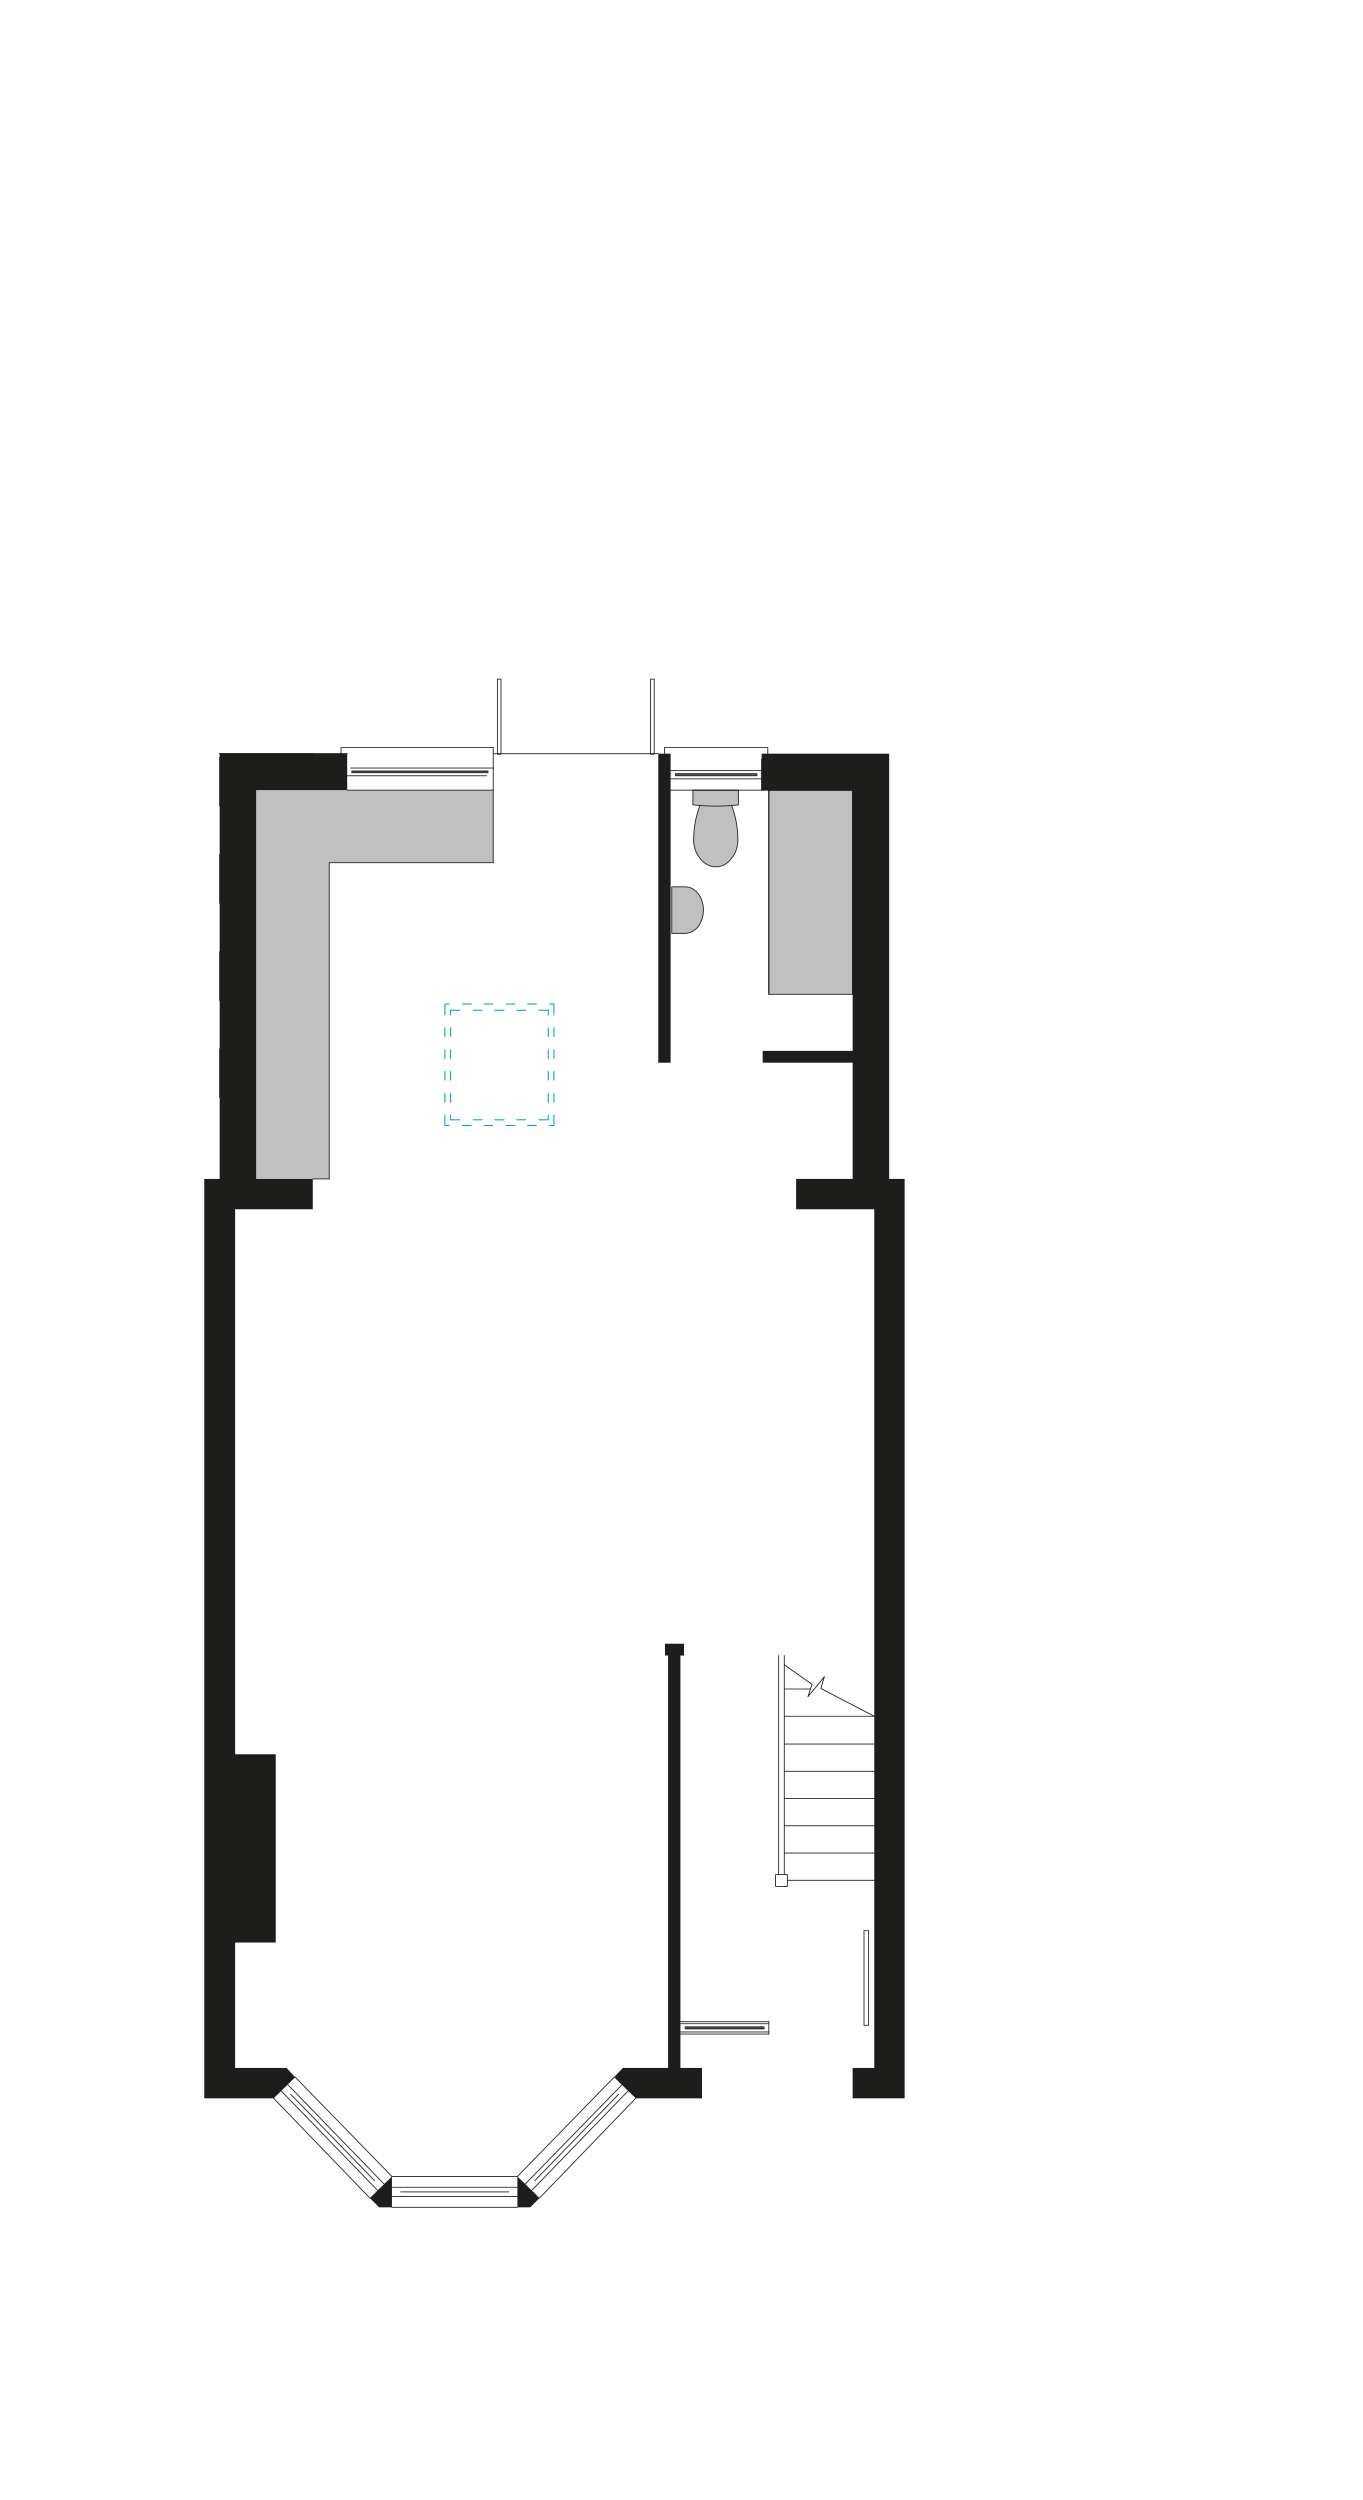
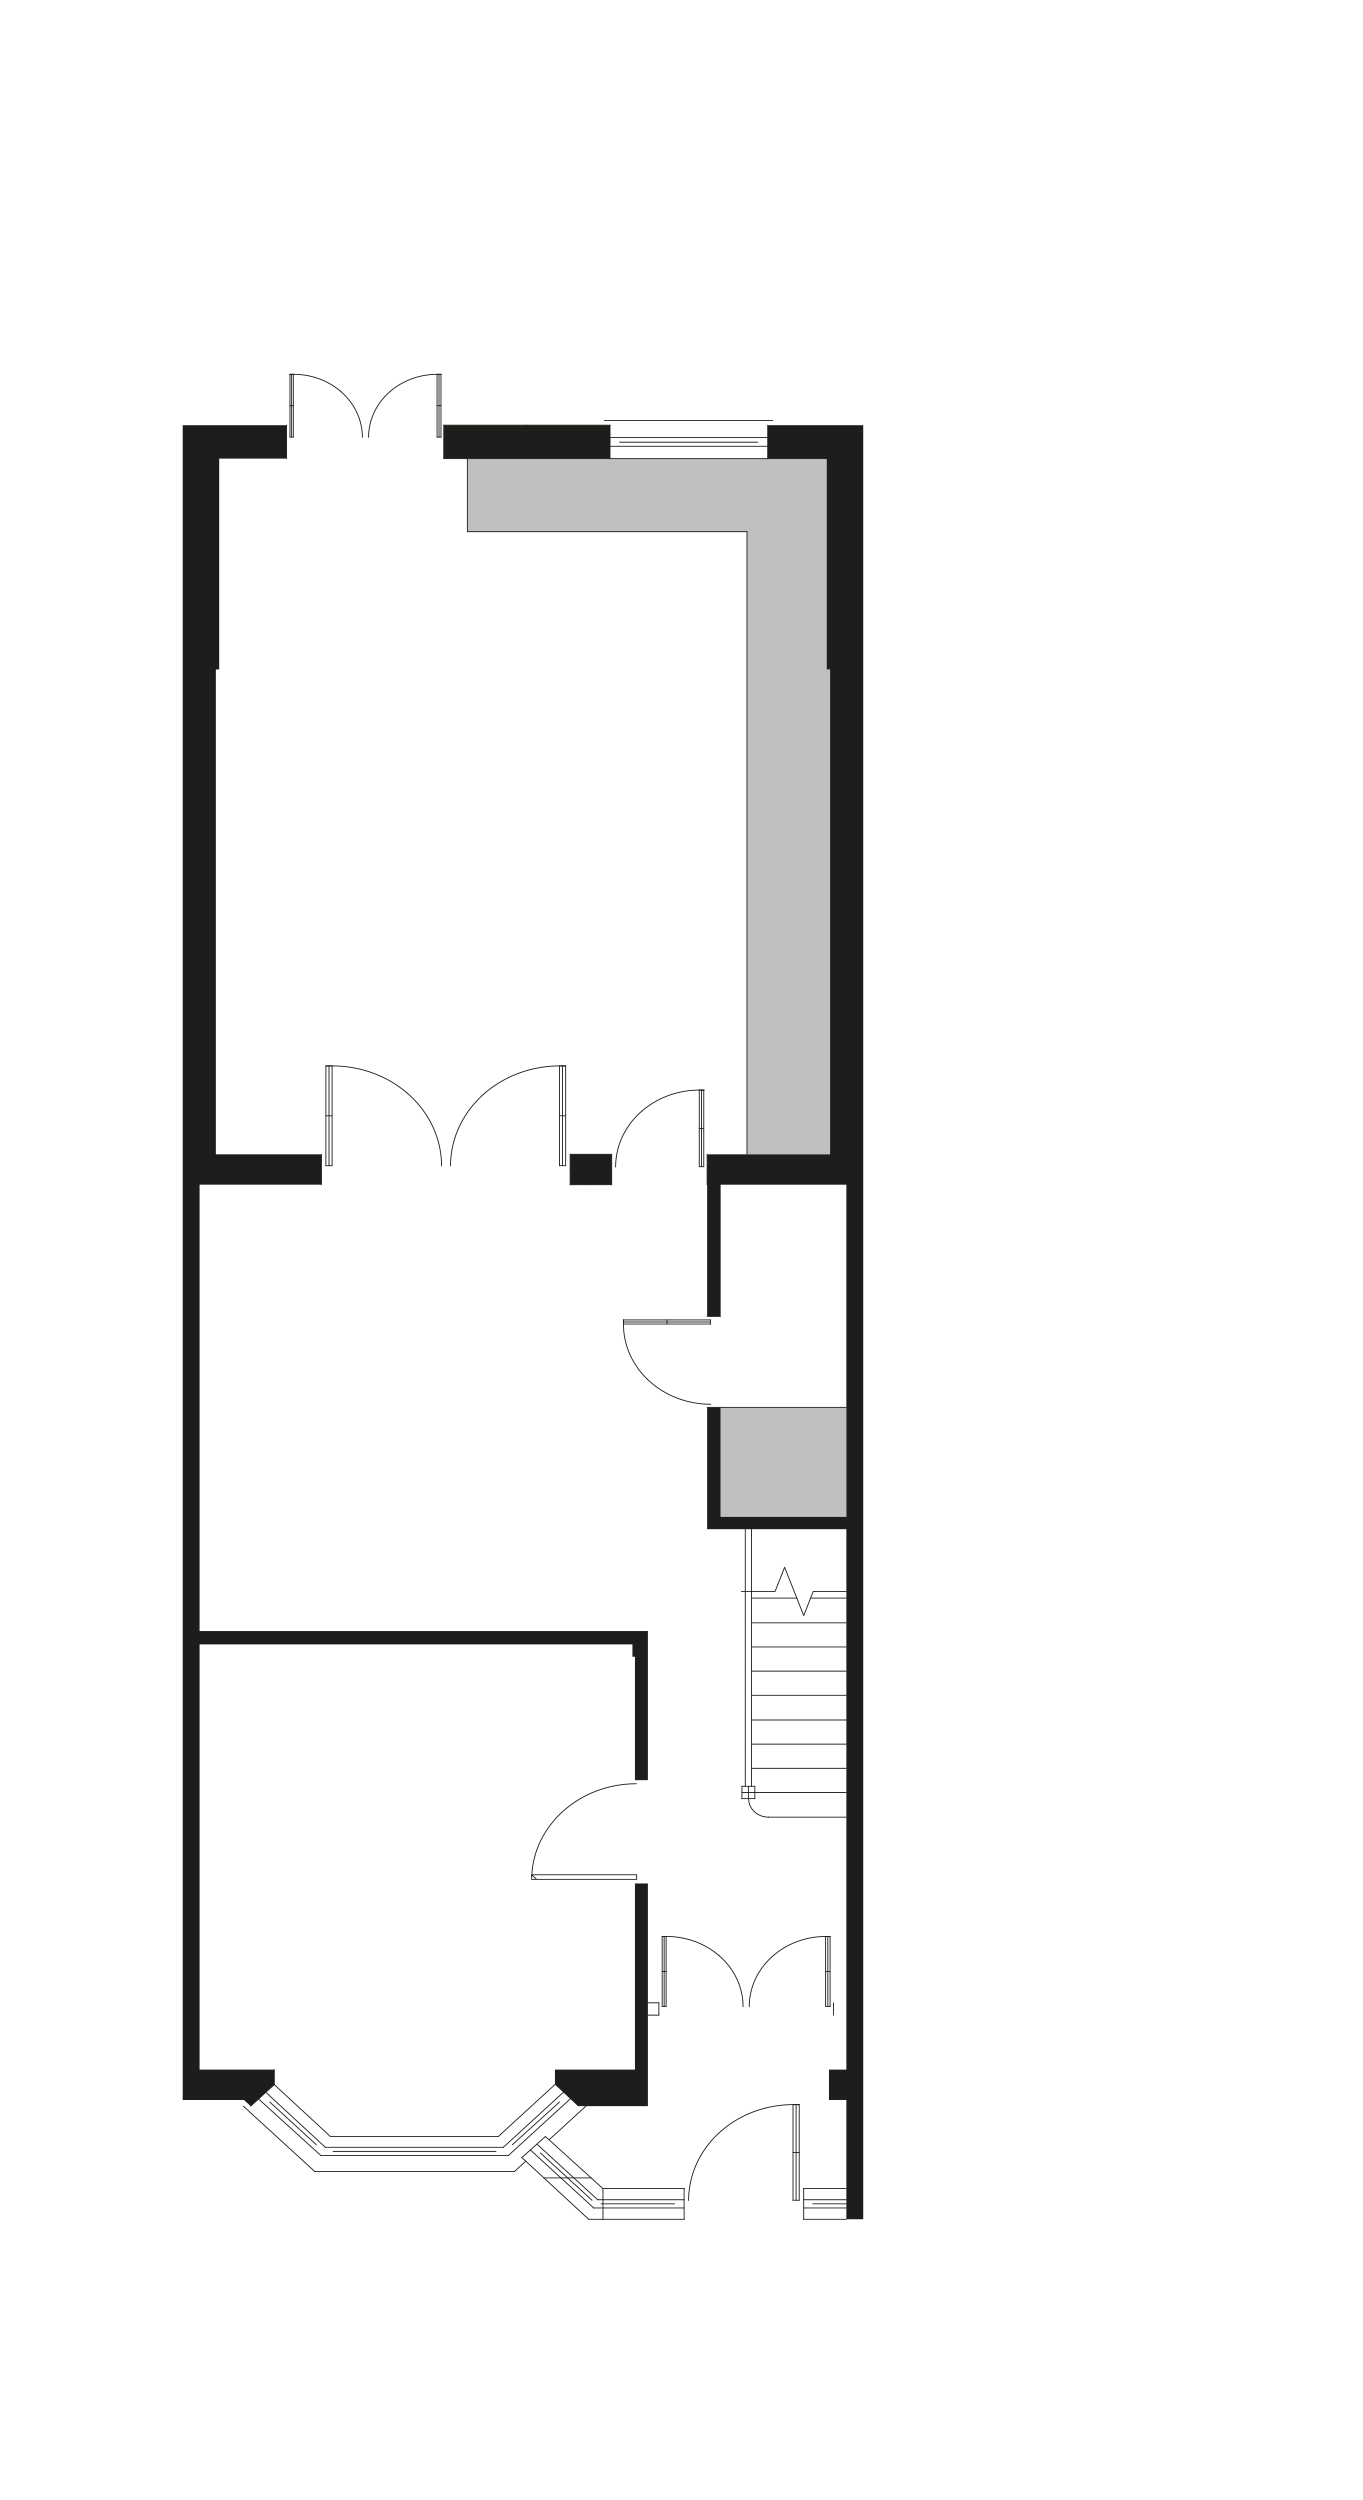
<svg xmlns="http://www.w3.org/2000/svg" viewBox="0 0 318.24 583.97">
  <defs>
-     <style>.a{fill:silver;}.b,.c{fill:none;stroke-linecap:round;stroke-linejoin:round;}.b{stroke:#1d1d1b;stroke-width:0.2px;}.c{stroke:#009fe3;stroke-width:0.25px;}.d{font-size:22.2px;fill:#3a7979;font-family:ArialMT, Arial;}.e{fill:#1d1d1b;}</style>
+     <style>.a{fill:silver;}.b{fill:none;stroke:#1d1d1b;stroke-linecap:round;stroke-linejoin:round;stroke-width:0.21px;}.c{font-size:22.2px;fill:#3a7979;font-family:ArialMT, Arial;}.d{fill:#1d1d1b;}</style>
  </defs>
-   <polygon class="a" points="179.59 184.57 199.17 184.57 199.17 232.14 199.17 232.26 179.59 232.26 179.59 184.57" />
-   <polygon class="a" points="76.9 275.38 73.06 275.38 59.84 275.38 59.84 184.57 81.1 184.57 115.22 184.57 115.22 201.51 76.9 201.51 76.9 275.38" />
-   <polygon class="a" points="160.29 218.03 156.92 218.03 156.92 207.16 160.29 207.16 161.07 207.28 161.85 207.64 162.57 208.18 163.17 208.84 163.65 209.62 164.01 210.58 164.25 211.54 164.31 212.56 164.25 213.58 164.01 214.6 163.65 215.5 163.17 216.34 162.57 217 161.85 217.49 161.07 217.84 160.29 218.03" />
-   <polygon class="a" points="170.92 188.16 171.36 189.55 171.49 189.96 171.6 190.38 171.71 190.8 171.81 191.22 171.9 191.65 171.98 192.07 172.06 192.5 172.12 192.93 172.18 193.36 172.23 193.79 172.27 194.22 172.31 194.65 172.33 195.09 172.35 195.52 172.36 196.11 172.36 196.44 172.35 196.63 172.34 196.82 172.32 197.01 172.29 197.19 172.26 197.38 172.23 197.56 172.19 197.75 172.15 197.93 172.1 198.11 172.05 198.29 171.99 198.46 171.93 198.64 171.86 198.81 171.79 198.98 171.71 199.15 171.63 199.32 171.54 199.48 171.46 199.65 171.36 199.81 171.26 199.96 171.16 200.12 171.05 200.27 170.94 200.42 170.82 200.56 170.7 200.71 170.58 200.85 170.45 200.99 170.32 201.12 170.18 201.25 170.04 201.38 169.91 201.5 169.86 201.55 169.78 201.61 169.71 201.66 169.63 201.72 169.56 201.77 169.48 201.82 169.4 201.87 169.32 201.91 169.24 201.96 169.16 202 169.08 202.04 169 202.08 168.92 202.12 168.83 202.15 168.75 202.19 168.66 202.22 168.57 202.25 168.49 202.28 168.4 202.3 168.31 202.33 168.22 202.35 168.14 202.37 168.05 202.39 167.96 202.41 167.87 202.42 167.78 202.44 167.68 202.45 167.59 202.46 167.5 202.46 167.41 202.47 167.32 202.47 167.22 202.47 167.13 202.47 167.04 202.47 166.95 202.46 166.85 202.46 166.76 202.45 166.67 202.44 166.58 202.42 166.49 202.41 166.4 202.39 166.31 202.37 166.22 202.35 166.13 202.33 166.05 202.3 165.96 202.28 165.87 202.25 165.78 202.22 165.7 202.19 165.62 202.15 165.53 202.12 165.45 202.08 165.37 202.04 165.28 202 165.2 201.96 165.12 201.91 165.04 201.87 164.97 201.82 164.89 201.77 164.81 201.72 164.74 201.66 164.66 201.61 164.59 201.55 164.5 201.5 164.35 201.38 164.21 201.25 164.07 201.12 163.94 200.99 163.81 200.85 163.68 200.71 163.56 200.56 163.45 200.42 163.34 200.27 163.23 200.12 163.13 199.96 163.03 199.81 162.93 199.65 162.84 199.48 162.76 199.32 162.67 199.15 162.6 198.98 162.53 198.81 162.46 198.64 162.4 198.46 162.34 198.29 162.28 198.11 162.24 197.93 162.19 197.75 162.16 197.56 162.12 197.38 162.09 197.19 162.07 197.01 162.05 196.82 162.04 196.63 162.03 196.44 162.03 196.11 162.04 195.52 162.06 195.09 162.08 194.65 162.12 194.22 162.16 193.79 162.21 193.36 162.26 192.93 162.33 192.5 162.41 192.07 162.49 191.65 162.58 191.22 162.68 190.8 162.79 190.38 162.9 189.96 163.03 189.55 163.47 188.15 163.23 188.14 161.85 188 161.85 184.57 172.48 184.57 172.48 188 172.48 188.02 171.22 188.14 170.92 188.16" />
-   <line class="b" x1="183.2" y1="386.72" x2="183.2" y2="437.89" />
-   <line class="b" x1="181.88" y1="386.72" x2="181.88" y2="437.89" />
-   <line class="b" x1="204.22" y1="432.85" x2="183.2" y2="432.85" />
-   <line class="b" x1="204.22" y1="439.21" x2="183.92" y2="439.21" />
-   <line class="b" x1="204.22" y1="426.48" x2="183.2" y2="426.48" />
-   <line class="b" x1="204.22" y1="420.11" x2="183.2" y2="420.11" />
-   <line class="b" x1="204.22" y1="413.75" x2="183.2" y2="413.75" />
-   <line class="b" x1="204.22" y1="407.38" x2="183.2" y2="407.38" />
-   <line class="b" x1="204.22" y1="400.9" x2="183.2" y2="400.9" />
-   <line class="b" x1="189.32" y1="394.53" x2="183.2" y2="394.53" />
-   <polyline class="b" points="183.2 388.88 189.68 393.45 188.72 396.33 192.57 391.65 191.73 394.41 204.22 400.9" />
-   <rect class="b" x="181.16" y="437.89" width="2.76" height="2.76" />
-   <rect class="b" x="201.82" y="450.98" width="1.08" height="22.1" />
-   <polyline class="b" points="76.9 275.38 76.9 201.51 115.22 201.51" />
-   <polyline class="b" points="115.22 174.6 79.66 174.6 79.66 176.05" />
-   <line class="b" x1="115.21" y1="201.51" x2="115.21" y2="184.57" />
-   <line class="b" x1="179.59" y1="475.13" x2="179.59" y2="472.24" />
-   <polygon class="b" points="160.29 218.03 161.07 217.84 161.85 217.49 162.57 217 163.17 216.34 163.65 215.5 164.01 214.6 164.25 213.58 164.31 212.56 164.25 211.54 164.01 210.58 163.65 209.62 163.17 208.84 162.57 208.18 161.85 207.64 161.07 207.28 160.29 207.16 156.92 207.16 156.92 218.03 160.29 218.03" />
-   <line class="b" x1="91.55" y1="508.4" x2="120.86" y2="508.4" />
-   <polygon class="b" points="172.48 188.02 172.48 188 172.48 184.57 161.85 184.57 161.85 188 163.23 188.14 164.56 188.23 165.89 188.28 167.22 188.3 168.56 188.28 169.89 188.23 171.22 188.14 172.48 188.02" />
-   <polyline class="b" points="163.47 188.15 163.03 189.55 162.9 189.96 162.79 190.38 162.68 190.8 162.58 191.22 162.49 191.65 162.41 192.07 162.33 192.5 162.26 192.93 162.21 193.36 162.16 193.79 162.12 194.22 162.08 194.65 162.06 195.09 162.04 195.52 162.03 196.11 162.03 196.44 162.04 196.63 162.05 196.82 162.07 197.01 162.09 197.19 162.12 197.38 162.16 197.56 162.19 197.75 162.24 197.93 162.28 198.11 162.34 198.29 162.4 198.46 162.46 198.64 162.53 198.81 162.6 198.98 162.67 199.15 162.76 199.32 162.84 199.48 162.93 199.65 163.03 199.81 163.13 199.96 163.23 200.12 163.34 200.27 163.45 200.42 163.56 200.56 163.68 200.71 163.81 200.85 163.94 200.99 164.07 201.12 164.21 201.25 164.35 201.38 164.5 201.5 164.59 201.55 164.66 201.61 164.74 201.66 164.81 201.72 164.89 201.77 164.97 201.82 165.04 201.87 165.12 201.91 165.2 201.96 165.28 202 165.37 202.04 165.45 202.08 165.53 202.12 165.62 202.15 165.7 202.19 165.78 202.22 165.87 202.25 165.96 202.28 166.05 202.3 166.13 202.33 166.22 202.35 166.31 202.37 166.4 202.39 166.49 202.41 166.58 202.42 166.67 202.44 166.76 202.45 166.85 202.46 166.95 202.46 167.04 202.47 167.13 202.47 167.22 202.47 167.32 202.47 167.41 202.47 167.5 202.46 167.59 202.46 167.68 202.45 167.78 202.44 167.87 202.42 167.96 202.41 168.05 202.39 168.14 202.37 168.22 202.35 168.31 202.33 168.4 202.3 168.49 202.28 168.57 202.25 168.66 202.22 168.75 202.19 168.83 202.15 168.92 202.12 169 202.08 169.08 202.04 169.16 202 169.24 201.96 169.32 201.91 169.4 201.87 169.48 201.82 169.56 201.77 169.63 201.72 169.71 201.66 169.78 201.61 169.86 201.55 169.91 201.5 170.04 201.38 170.18 201.25 170.32 201.12 170.45 200.99 170.58 200.85 170.7 200.71 170.82 200.56 170.94 200.42 171.05 200.27 171.16 200.12 171.26 199.96 171.36 199.81 171.46 199.65 171.54 199.48 171.63 199.32 171.71 199.15 171.79 198.98 171.86 198.81 171.93 198.64 171.99 198.46 172.05 198.29 172.1 198.11 172.15 197.93 172.19 197.75 172.23 197.56 172.26 197.38 172.29 197.19 172.32 197.01 172.34 196.82 172.35 196.63 172.36 196.44 172.36 196.11 172.35 195.52 172.33 195.09 172.31 194.65 172.27 194.22 172.23 193.79 172.18 193.36 172.12 192.93 172.06 192.5 171.98 192.07 171.9 191.65 171.81 191.22 171.71 190.8 171.6 190.38 171.49 189.96 171.36 189.55 170.92 188.16" />
-   <line class="b" x1="91.55" y1="510.92" x2="120.86" y2="510.92" />
-   <line class="b" x1="93.59" y1="512" x2="118.82" y2="512" />
-   <line class="b" x1="91.55" y1="515.6" x2="120.86" y2="515.6" />
-   <line class="b" x1="91.55" y1="513.08" x2="120.86" y2="513.08" />
-   <line class="b" x1="68.97" y1="485.21" x2="91.55" y2="508.4" />
-   <line class="b" x1="67.29" y1="487.02" x2="89.75" y2="510.2" />
-   <line class="b" x1="67.89" y1="489.18" x2="87.47" y2="509.36" />
-   <line class="b" x1="63.93" y1="490.14" x2="86.39" y2="513.44" />
-   <line class="b" x1="65.73" y1="488.46" x2="88.19" y2="511.64" />
-   <line class="b" x1="143.44" y1="485.21" x2="120.86" y2="508.4" />
-   <line class="b" x1="145.24" y1="487.02" x2="122.66" y2="510.2" />
-   <line class="b" x1="144.52" y1="489.18" x2="124.94" y2="509.36" />
-   <line class="b" x1="148.49" y1="490.14" x2="126.02" y2="513.44" />
-   <line class="b" x1="146.68" y1="488.46" x2="124.22" y2="511.64" />
-   <line class="b" x1="160.02" y1="473.92" x2="178.51" y2="473.92" />
-   <polyline class="b" points="178.51 473.8 160.02 473.8 160.38 473.8" />
-   <line class="b" x1="160.02" y1="473.56" x2="178.51" y2="473.56" />
-   <line class="b" x1="160.02" y1="473.44" x2="178.51" y2="473.44" />
-   <polyline class="b" points="179.59 472.72 158.94 472.72 160.38 472.72" />
-   <line class="b" x1="158.94" y1="474.64" x2="179.59" y2="474.64" />
-   <line class="b" x1="179.59" y1="475.13" x2="158.94" y2="475.13" />
-   <line class="b" x1="179.59" y1="472.24" x2="158.94" y2="472.24" />
-   <line class="b" x1="51.32" y1="176.89" x2="51.32" y2="188.3" />
-   <line class="b" x1="51.32" y1="199.59" x2="51.32" y2="211" />
-   <line class="b" x1="51.32" y1="222.29" x2="51.32" y2="233.7" />
-   <line class="b" x1="51.32" y1="244.99" x2="51.32" y2="256.4" />
-   <line class="b" x1="115.21" y1="184.57" x2="115.21" y2="174.6" />
-   <line class="b" x1="115.21" y1="184.57" x2="81.1" y2="184.57" />
-   <line class="b" x1="82.18" y1="180.49" x2="114.01" y2="180.49" />
-   <line class="b" x1="82.18" y1="180.37" x2="114.01" y2="180.37" />
-   <line class="b" x1="114.01" y1="180.13" x2="82.18" y2="180.13" />
-   <line class="b" x1="82.18" y1="180.13" x2="114.01" y2="180.13" />
-   <line class="b" x1="115.21" y1="179.41" x2="81.94" y2="179.41" />
-   <line class="b" x1="81.1" y1="181.21" x2="113.65" y2="181.21" />
-   <line class="b" x1="199.17" y1="184.57" x2="177.91" y2="184.57" />
-   <rect class="b" x="116.18" y="158.63" width="0.84" height="17.54" />
-   <rect class="b" x="151.97" y="158.63" width="0.84" height="17.54" />
-   <line class="b" x1="153.77" y1="176.05" x2="115.21" y2="176.05" />
-   <line class="b" x1="73.06" y1="176.05" x2="51.32" y2="176.05" />
-   <line class="b" x1="51.32" y1="176.05" x2="81.1" y2="176.05" />
-   <line class="b" x1="177.91" y1="184.57" x2="177.91" y2="177.37" />
-   <line class="b" x1="177.91" y1="184.57" x2="156.65" y2="184.57" />
-   <line class="b" x1="157.73" y1="181.21" x2="176.83" y2="181.21" />
-   <polyline class="b" points="176.83 181.09 157.74 181.09 158.09 181.09" />
-   <line class="b" x1="157.73" y1="180.85" x2="176.83" y2="180.85" />
-   <line class="b" x1="157.73" y1="180.73" x2="176.83" y2="180.73" />
-   <polyline class="b" points="177.91 180.01 156.65 180.01 158.09 180.01" />
-   <line class="b" x1="156.65" y1="181.93" x2="177.91" y2="181.93" />
-   <polyline class="b" points="155.21 176.05 155.21 174.6 179.35 174.6 179.35 176.05" />
-   <line class="b" x1="179.59" y1="232.26" x2="179.59" y2="184.57" />
-   <line class="b" x1="199.17" y1="232.14" x2="199.17" y2="184.57" />
-   <rect class="b" x="179.59" y="184.57" width="19.58" height="47.68" />
-   <line class="b" x1="73.06" y1="275.38" x2="76.9" y2="275.38" />
-   <line class="c" x1="125.9" y1="235.98" x2="128.07" y2="235.98" />
-   <line class="c" x1="120.74" y1="235.98" x2="122.78" y2="235.98" />
-   <line class="c" x1="115.58" y1="235.98" x2="117.74" y2="235.98" />
-   <line class="c" x1="110.53" y1="235.98" x2="112.57" y2="235.98" />
-   <polyline class="c" points="105.25 237.06 105.25 235.98 107.41 235.98" />
-   <line class="c" x1="105.25" y1="242.11" x2="105.25" y2="240.07" />
-   <line class="c" x1="105.25" y1="247.27" x2="105.25" y2="245.23" />
-   <line class="c" x1="105.25" y1="252.32" x2="105.25" y2="250.28" />
-   <line class="c" x1="105.25" y1="257.48" x2="105.25" y2="255.44" />
-   <polyline class="c" points="107.41 261.57 105.25 261.57 105.25 260.49" />
-   <line class="c" x1="112.57" y1="261.57" x2="110.53" y2="261.57" />
-   <line class="c" x1="117.74" y1="261.57" x2="115.58" y2="261.57" />
-   <line class="c" x1="122.78" y1="261.57" x2="120.74" y2="261.57" />
-   <polyline class="c" points="128.07 260.49 128.07 261.57 125.91 261.57" />
-   <line class="c" x1="128.07" y1="255.44" x2="128.07" y2="257.48" />
-   <line class="c" x1="128.07" y1="250.28" x2="128.07" y2="252.32" />
-   <line class="c" x1="128.07" y1="245.23" x2="128.07" y2="247.27" />
-   <line class="c" x1="128.07" y1="240.07" x2="128.07" y2="242.11" />
-   <line class="c" x1="128.07" y1="235.98" x2="128.07" y2="237.06" />
-   <line class="c" x1="128.43" y1="234.54" x2="129.39" y2="234.54" />
-   <line class="c" x1="123.26" y1="234.54" x2="125.3" y2="234.54" />
-   <line class="c" x1="118.22" y1="234.54" x2="120.26" y2="234.54" />
-   <line class="c" x1="113.05" y1="234.54" x2="115.09" y2="234.54" />
-   <line class="c" x1="108.01" y1="234.54" x2="110.05" y2="234.54" />
-   <polyline class="c" points="103.92 237.06 103.92 234.54 104.89 234.54" />
-   <line class="c" x1="103.92" y1="242.11" x2="103.92" y2="240.07" />
-   <line class="c" x1="103.92" y1="247.27" x2="103.92" y2="245.23" />
-   <line class="c" x1="103.92" y1="252.32" x2="103.92" y2="250.28" />
-   <line class="c" x1="103.92" y1="257.48" x2="103.92" y2="255.44" />
-   <polyline class="c" points="104.89 262.89 103.92 262.89 103.92 260.49" />
-   <line class="c" x1="110.05" y1="262.89" x2="108.01" y2="262.89" />
-   <line class="c" x1="115.09" y1="262.89" x2="113.05" y2="262.89" />
-   <line class="c" x1="120.26" y1="262.89" x2="118.22" y2="262.89" />
-   <line class="c" x1="125.3" y1="262.89" x2="123.26" y2="262.89" />
-   <polyline class="c" points="129.39 260.49 129.39 262.89 128.43 262.89" />
-   <line class="c" x1="129.39" y1="255.44" x2="129.39" y2="257.48" />
-   <line class="c" x1="129.39" y1="250.28" x2="129.39" y2="252.32" />
-   <line class="c" x1="129.39" y1="245.23" x2="129.39" y2="247.27" />
-   <line class="c" x1="129.39" y1="240.07" x2="129.39" y2="242.11" />
-   <line class="c" x1="129.39" y1="234.54" x2="129.39" y2="237.06" />
-   <text class="d" transform="translate(47.71 600.8)">56 Montpelier 000</text>
-   <polygon class="e" points="81.1 176.05 81.1 184.57 59.84 184.57 59.84 275.38 73.06 275.38 73.06 282.47 54.92 282.47 54.92 409.78 64.41 409.78 64.41 453.75 54.92 453.75 54.92 483.05 66.93 483.05 68.97 485.21 63.93 490.14 47.71 490.14 47.71 275.38 51.31 275.38 51.31 256.4 51.31 244.99 51.31 233.7 51.31 222.29 51.31 211 51.31 199.59 51.31 188.3 51.31 176.89 51.31 176.05 73.06 176.05 81.1 176.05" />
-   <rect class="e" x="153.77" y="176.05" width="2.88" height="72.19" />
-   <polygon class="e" points="158.94 483.05 163.98 483.05 163.98 490.14 148.49 490.14 143.44 485.21 145.48 483.05 156.05 483.05 156.05 386.72 155.33 386.72 155.33 383.96 156.05 383.96 159.78 383.96 159.78 384.92 159.78 385.52 159.78 386.12 159.78 386.72 158.94 386.72 158.94 472.24 158.94 475.13 158.94 483.05" />
-   <polygon class="e" points="120.86 515.6 120.86 508.4 126.03 513.44 123.86 515.6 120.86 515.6" />
-   <polygon class="e" points="86.39 513.44 91.55 508.4 91.55 515.6 88.55 515.6 86.39 513.44" />
-   <polygon class="e" points="199.17 245.47 178.15 245.47 178.15 248.23 199.17 248.23 199.17 275.38 185.96 275.38 185.96 282.47 204.22 282.47 204.22 483.05 199.17 483.05 199.17 490.14 211.31 490.14 211.31 275.38 207.7 275.38 207.7 265.65 207.7 254.36 207.7 242.95 207.7 231.66 207.7 220.25 207.7 208.96 207.7 197.55 207.7 186.26 207.7 176.05 177.91 176.05 177.91 184.57 199.17 184.57 199.17 245.47" />
+   <rect class="a" x="168.32" y="328.74" width="29.38" height="25.58" />
+   <polygon class="a" points="174.49 269.64 193.9 269.64 193.9 156.38 193.11 156.38 193.11 107.13 179.34 107.13 142.49 107.13 109.17 107.13 109.17 124.19 174.49 124.19 174.49 269.64" />
+   <line class="b" x1="66.94" y1="99.32" x2="66.94" y2="107.13" />
+   <line class="b" x1="174.49" y1="124.19" x2="174.49" y2="269.64" />
+   <line class="b" x1="179.34" y1="99.32" x2="179.34" y2="107.13" />
+   <line class="b" x1="187.73" y1="511.19" x2="187.73" y2="518.4" />
+   <line class="b" x1="150.75" y1="470.71" x2="153.9" y2="470.71" />
+   <line class="b" x1="150.75" y1="467.83" x2="153.9" y2="467.83" />
+   <line class="b" x1="75.07" y1="276.73" x2="75.07" y2="269.64" />
+   <line class="b" x1="64.06" y1="486.93" x2="64.06" y2="483.44" />
+   <line class="b" x1="194.69" y1="470.71" x2="194.69" y2="467.83" />
+   <line class="b" x1="153.9" y1="470.71" x2="153.9" y2="467.83" />
+   <line class="b" x1="109.17" y1="124.19" x2="174.49" y2="124.19" />
+   <line class="b" x1="179.34" y1="107.13" x2="193.11" y2="107.13" />
+   <line class="b" x1="77.17" y1="499.06" x2="64.06" y2="486.93" />
+   <line class="b" x1="73.5" y1="507.22" x2="56.84" y2="491.97" />
+   <line class="b" x1="116.39" y1="499.06" x2="129.63" y2="486.93" />
+   <line class="b" x1="120.19" y1="507.22" x2="122.81" y2="504.82" />
+   <line class="b" x1="128.32" y1="499.78" x2="136.85" y2="491.97" />
+   <line class="b" x1="117.57" y1="501.58" x2="131.6" y2="488.73" />
+   <line class="b" x1="118.75" y1="503.5" x2="133.18" y2="490.29" />
+   <line class="b" x1="64.06" y1="486.93" x2="58.55" y2="491.97" />
+   <line class="b" x1="77.17" y1="499.06" x2="116.39" y2="499.06" />
+   <line class="b" x1="73.5" y1="507.22" x2="120.19" y2="507.22" />
+   <line class="b" x1="75.99" y1="501.58" x2="117.57" y2="501.58" />
+   <line class="b" x1="74.94" y1="503.5" x2="118.75" y2="503.5" />
+   <line class="b" x1="77.83" y1="502.54" x2="115.86" y2="502.54" />
+   <line class="b" x1="119.67" y1="500.98" x2="130.68" y2="491.01" />
+   <line class="b" x1="75.99" y1="501.58" x2="62.09" y2="488.73" />
+   <line class="b" x1="74.94" y1="503.5" x2="60.39" y2="490.29" />
+   <line class="b" x1="73.89" y1="500.98" x2="63.01" y2="491.01" />
+   <line class="b" x1="123.86" y1="502.18" x2="138.68" y2="515.75" />
+   <line class="b" x1="125.44" y1="500.86" x2="139.6" y2="513.83" />
+   <line class="b" x1="126.22" y1="502.9" x2="138.29" y2="513.95" />
+   <line class="b" x1="139.6" y1="513.83" x2="159.8" y2="513.83" />
+   <line class="b" x1="140.39" y1="514.79" x2="157.57" y2="514.79" />
+   <line class="b" x1="187.73" y1="511.19" x2="197.7" y2="511.19" />
+   <line class="b" x1="187.73" y1="513.83" x2="197.7" y2="513.83" />
+   <line class="b" x1="138.68" y1="515.75" x2="159.8" y2="515.75" />
+   <line class="b" x1="187.73" y1="518.4" x2="197.7" y2="518.4" />
+   <line class="b" x1="187.73" y1="515.75" x2="197.7" y2="515.75" />
+   <line class="b" x1="189.83" y1="514.79" x2="197.7" y2="514.79" />
+   <polyline class="b" points="154.67 452.36 155.13 452.34 155.59 452.33 156.05 452.34 156.51 452.35 156.96 452.38 157.42 452.41 157.87 452.46 158.32 452.51 158.77 452.58 159.21 452.66 159.66 452.75 160.09 452.84 160.53 452.95 160.97 453.07 161.4 453.19 161.82 453.33 162.25 453.48 162.66 453.64 163.08 453.8 163.49 453.98 163.89 454.17 164.29 454.36 164.69 454.56 165.07 454.78 165.46 455 165.84 455.23 166.21 455.48 166.57 455.73 166.93 455.99 167.28 456.25 167.63 456.53 167.97 456.82" />
+   <polyline class="b" points="167.97 456.82 168.3 457.11 168.62 457.41 168.93 457.72 169.24 458.03 169.53 458.35 169.81 458.68 170.09 459.01 170.35 459.35 170.61 459.69 170.85 460.04 171.09 460.4 171.31 460.76 171.53 461.12 171.73 461.49 171.93 461.87 172.11 462.24 172.28 462.63 172.45 463.01 172.6 463.4 172.74 463.8 172.87 464.19 172.99 464.59 173.1 465 173.2 465.4 173.28 465.81 173.36 466.22 173.42 466.63 173.48 467.05 173.52 467.47 173.55 467.89 173.56 468.31 173.57 468.73" />
+   <polyline class="b" points="175.01 468.73 175.02 468.31 175.04 467.88 175.07 467.47 175.11 467.05 175.16 466.63 175.22 466.22 175.3 465.81 175.39 465.4 175.48 465 175.59 464.59 175.71 464.19 175.84 463.8 175.98 463.4 176.14 463.01 176.3 462.63 176.47 462.24 176.66 461.87 176.85 461.49 177.06 461.12 177.27 460.76 177.5 460.4 177.73 460.04 177.98 459.69 178.23 459.35 178.5 459.01 178.77 458.68 179.05 458.35 179.35 458.03 179.65 457.72 179.96 457.41 180.28 457.11 180.62 456.82" />
+   <polyline class="b" points="180.62 456.82 180.95 456.53 181.3 456.25 181.65 455.99 182.01 455.73 182.38 455.48 182.75 455.23 183.13 455 183.51 454.78 183.9 454.56 184.29 454.36 184.69 454.17 185.1 453.98 185.51 453.8 185.92 453.64 186.34 453.48 186.76 453.33 187.19 453.19 187.62 453.07 188.05 452.95 188.49 452.84 188.93 452.75 189.37 452.66 189.82 452.58 190.26 452.51 190.72 452.46 191.17 452.41 191.62 452.38 192.08 452.35 192.53 452.34 192.99 452.33 193.45 452.34 193.91 452.36" />
+   <line class="b" x1="165.18" y1="276.73" x2="165.18" y2="269.64" />
+   <polyline class="b" points="76.21 249.02 76.87 248.99 77.52 248.98 78.18 248.99 78.83 249.01 79.48 249.04 80.12 249.09 80.77 249.16 81.41 249.24 82.05 249.34 82.68 249.45 83.31 249.57 83.94 249.71 84.56 249.86 85.18 250.03 85.79 250.21 86.4 250.41 87 250.62 87.6 250.84 88.19 251.08 88.77 251.33 89.35 251.59 89.92 251.87 90.48 252.16 91.03 252.47 91.58 252.79 92.12 253.12 92.65 253.46 93.17 253.82 93.68 254.19 94.19 254.57 94.68 254.97 95.16 255.37" />
+   <polyline class="b" points="95.16 255.37 95.63 255.79 96.09 256.22 96.53 256.66 96.97 257.11 97.38 257.56 97.79 258.03 98.18 258.5 98.56 258.98 98.92 259.47 99.27 259.97 99.6 260.48 99.92 260.99 100.23 261.51 100.52 262.04 100.8 262.57 101.06 263.11 101.31 263.65 101.54 264.2 101.76 264.76 101.96 265.32 102.15 265.88 102.32 266.45 102.47 267.03 102.61 267.61 102.73 268.19 102.84 268.77 102.93 269.36 103.01 269.95 103.07 270.55 103.11 271.14 103.13 271.74 103.14 272.35" />
+   <polyline class="b" points="105.24 272.34 105.25 271.74 105.27 271.14 105.32 270.55 105.37 269.95 105.45 269.36 105.54 268.77 105.65 268.19 105.77 267.6 105.91 267.02 106.06 266.45 106.24 265.88 106.42 265.31 106.62 264.75 106.84 264.2 107.07 263.65 107.32 263.1 107.58 262.57 107.86 262.03 108.15 261.51 108.46 260.99 108.78 260.48 109.11 259.97 109.46 259.47 109.83 258.98 110.2 258.5 110.59 258.03 111 257.56 111.42 257.11 111.85 256.66 112.29 256.22 112.75 255.79 113.22 255.37" />
+   <polyline class="b" points="113.22 255.37 113.7 254.97 114.2 254.57 114.7 254.19 115.21 253.82 115.73 253.46 116.26 253.12 116.8 252.79 117.35 252.47 117.9 252.16 118.46 251.87 119.03 251.59 119.61 251.33 120.19 251.08 120.78 250.84 121.38 250.62 121.98 250.41 122.59 250.21 123.2 250.03 123.82 249.86 124.44 249.71 125.07 249.57 125.7 249.45 126.33 249.34 126.97 249.24 127.61 249.16 128.26 249.09 128.91 249.04 129.55 249.01 130.21 248.99 130.86 248.98 131.51 248.99 132.17 249.02" />
+   <polyline class="b" points="143.8 272.58 143.81 272.12 143.82 271.66 143.86 271.2 143.9 270.75 143.96 270.29 144.03 269.84 144.11 269.39 144.21 268.94 144.31 268.5 144.43 268.06 144.56 267.62 144.71 267.18 144.86 266.75 145.03 266.32 145.21 265.9 145.4 265.48 145.6 265.07 145.81 264.66 146.04 264.25 146.27 263.86 146.52 263.46 146.78 263.07 147.04 262.69 147.32 262.31 147.61 261.94 147.91 261.58 148.22 261.22 148.55 260.87 148.88 260.53 149.22 260.19 149.57 259.86 149.93 259.54" />
+   <polyline class="b" points="149.93 259.54 150.31 259.23 150.68 258.92 151.07 258.63 151.46 258.35 151.86 258.07 152.27 257.81 152.69 257.55 153.1 257.31 153.53 257.07 153.96 256.85 154.4 256.63 154.84 256.43 155.29 256.24 155.75 256.06 156.2 255.88 156.67 255.72 157.13 255.57 157.6 255.43 158.08 255.31 158.56 255.19 159.04 255.08 159.52 254.98 160.01 254.9 160.5 254.83 161 254.76 161.49 254.72 161.99 254.68 162.49 254.65 162.99 254.63 163.49 254.63 163.99 254.64 164.5 254.66" />
+   <line class="b" x1="109.17" y1="107.13" x2="109.17" y2="124.19" />
+   <line class="b" x1="142.49" y1="107.13" x2="179.34" y2="107.13" />
+   <line class="b" x1="179.34" y1="104.25" x2="142.49" y2="104.25" />
+   <line class="b" x1="179.34" y1="102.21" x2="142.49" y2="102.21" />
+   <line class="b" x1="180.52" y1="98.24" x2="141.18" y2="98.24" />
+   <line class="b" x1="176.98" y1="103.29" x2="144.72" y2="103.29" />
+   <polyline class="b" points="67.69 87.46 68.1 87.44 68.51 87.43 68.92 87.44 69.34 87.45 69.75 87.47 70.15 87.5 70.56 87.55 70.96 87.59 71.36 87.66 71.76 87.72 72.16 87.8 72.56 87.89 72.95 87.99 73.34 88.09 73.72 88.21 74.11 88.33 74.48 88.46 74.86 88.6 75.23 88.75 75.6 88.91 75.96 89.08 76.32 89.25 76.67 89.44 77.02 89.63 77.37 89.83 77.71 90.04 78.04 90.25 78.37 90.48 78.69 90.71 79.01 90.95 79.32 91.2 79.62 91.46" />
+   <polyline class="b" points="79.62 91.46 79.92 91.72 80.21 91.99 80.49 92.27 80.76 92.55 81.02 92.84 81.28 93.13 81.52 93.43 81.76 93.73 81.99 94.04 82.21 94.35 82.42 94.67 82.62 94.99 82.82 95.32 83 95.65 83.17 95.99 83.34 96.33 83.5 96.67 83.64 97.02 83.78 97.37 83.91 97.72 84.02 98.08 84.13 98.44 84.23 98.8 84.31 99.16 84.39 99.53 84.46 99.9 84.52 100.27 84.56 100.64 84.6 101.02 84.63 101.39 84.64 101.77 84.65 102.15" />
+   <polyline class="b" points="86.09 102.14 86.1 101.77 86.11 101.39 86.14 101.01 86.18 100.64 86.22 100.27 86.28 99.89 86.35 99.53 86.43 99.16 86.51 98.8 86.61 98.43 86.72 98.08 86.84 97.72 86.96 97.37 87.1 97.02 87.25 96.67 87.4 96.33 87.57 95.99 87.74 95.65 87.93 95.32 88.12 94.99 88.32 94.67 88.53 94.35 88.75 94.04 88.98 93.73 89.22 93.43 89.46 93.13 89.72 92.83 89.98 92.55 90.25 92.27 90.53 91.99 90.82 91.72 91.12 91.46" />
+   <polyline class="b" points="91.12 91.46 91.42 91.2 91.73 90.95 92.05 90.71 92.37 90.48 92.7 90.25 93.03 90.04 93.37 89.83 93.72 89.63 94.07 89.44 94.42 89.25 94.78 89.08 95.14 88.91 95.51 88.75 95.88 88.6 96.26 88.46 96.64 88.33 97.02 88.21 97.4 88.09 97.79 87.99 98.19 87.89 98.58 87.8 98.98 87.72 99.38 87.66 99.78 87.59 100.18 87.55 100.59 87.5 101 87.47 101.41 87.45 101.82 87.44 102.23 87.43 102.64 87.44 103.05 87.46" />
+   <line class="b" x1="175.54" y1="373.3" x2="186.16" y2="373.3" />
+   <line class="b" x1="189.31" y1="373.3" x2="197.7" y2="373.3" />
+   <line class="b" x1="175.54" y1="379.07" x2="197.7" y2="379.07" />
+   <line class="b" x1="175.54" y1="384.71" x2="197.7" y2="384.71" />
+   <line class="b" x1="175.54" y1="390.36" x2="197.7" y2="390.36" />
+   <line class="b" x1="175.54" y1="396" x2="197.7" y2="396" />
+   <line class="b" x1="175.54" y1="401.77" x2="197.7" y2="401.77" />
+   <line class="b" x1="175.54" y1="407.41" x2="197.7" y2="407.41" />
+   <line class="b" x1="175.54" y1="413.06" x2="197.7" y2="413.06" />
+   <line class="b" x1="176.32" y1="418.7" x2="197.7" y2="418.7" />
+   <line class="b" x1="179.47" y1="424.47" x2="197.7" y2="424.47" />
+   <polyline class="b" points="179.54 424.47 179.42 424.47 179.3 424.46 179.18 424.45 179.06 424.45 178.94 424.43 178.83 424.42 178.71 424.4 178.6 424.38 178.49 424.36 178.37 424.33 178.26 424.31 178.15 424.28 178.04 424.24 177.94 424.21 177.83 424.17 177.73 424.13 177.62 424.09 177.52 424.05 177.42 424 177.32 423.95 177.22 423.9 177.12 423.85 177.03 423.8 176.94 423.74 176.84 423.68 176.75 423.62 176.66 423.56 176.58 423.49 176.49 423.43 176.41 423.36 176.32 423.29 176.25 423.22 176.17 423.15 176.09 423.07 176.02 422.99 175.94 422.92 175.88 422.84 175.81 422.75 175.74 422.67 175.68 422.59 175.62 422.5 175.56 422.42 175.5 422.33 175.44 422.24 175.39 422.14 175.34 422.05 175.29 421.96 175.25 421.86 175.21 421.77 175.16 421.67 175.13 421.57 175.09 421.47 175.06 421.37 175.03 421.27 175 421.17 174.98 421.06 174.96 420.96 174.94 420.85 174.92 420.75 174.91 420.64 174.9 420.53 174.89 420.42 174.88 420.31 174.88 420.2" />
+   <line class="b" x1="175.54" y1="357.2" x2="175.54" y2="417.26" />
+   <line class="b" x1="174.09" y1="357.2" x2="174.09" y2="417.26" />
+   <line class="b" x1="165.18" y1="328.74" x2="168.32" y2="328.74" />
+   <line class="b" x1="165.18" y1="307.48" x2="168.32" y2="307.48" />
+   <polyline class="b" points="166.03 328.02 165.5 328.01 164.98 327.99 164.46 327.96 163.94 327.92 163.42 327.86 162.91 327.8 162.4 327.72 161.89 327.63 161.38 327.53 160.88 327.41 160.38 327.29 159.89 327.15 159.4 327 158.92 326.85 158.44 326.68 157.96 326.49 157.49 326.3 157.03 326.1 156.57 325.89 156.11 325.66 155.67 325.43 155.22 325.18 154.79 324.93 154.36 324.66 153.94 324.38 153.53 324.1 153.12 323.8 152.72 323.5 152.33 323.18 151.95 322.85 151.58 322.52 151.21 322.17" />
+   <polyline class="b" points="151.21 322.17 150.86 321.82 150.51 321.46 150.18 321.09 149.85 320.72 149.54 320.33 149.24 319.95 148.95 319.55 148.68 319.15 148.41 318.75 148.16 318.33 147.91 317.92 147.68 317.5 147.46 317.07 147.26 316.64 147.06 316.2 146.88 315.76 146.71 315.32 146.55 314.87 146.4 314.42 146.27 313.96 146.15 313.5 146.04 313.04 145.94 312.57 145.86 312.11 145.79 311.64 145.73 311.16 145.69 310.69 145.66 310.21 145.64 309.74 145.63 309.26 145.64 308.78 145.67 308.3" />
+   <line class="b" x1="168.32" y1="328.74" x2="197.7" y2="328.74" />
+   <polyline class="b" points="160.85 514.01 160.86 513.43 160.88 512.86 160.92 512.29 160.98 511.71 161.05 511.15 161.14 510.58 161.24 510.02 161.36 509.46 161.49 508.91 161.64 508.36 161.8 507.81 161.98 507.27 162.18 506.73 162.38 506.2 162.61 505.67 162.84 505.15 163.09 504.63 163.36 504.12 163.64 503.62 163.93 503.12 164.24 502.63 164.56 502.14 164.9 501.67 165.25 501.2 165.61 500.74 165.98 500.28 166.37 499.83 166.77 499.4 167.18 498.97 167.61 498.55 168.05 498.14 168.5 497.74" />
+   <polyline class="b" points="168.5 497.74 168.97 497.35 169.44 496.97 169.92 496.6 170.41 496.25 170.91 495.9 171.42 495.57 171.93 495.26 172.46 494.95 172.99 494.66 173.53 494.38 174.07 494.11 174.63 493.86 175.19 493.62 175.75 493.39 176.32 493.18 176.9 492.98 177.48 492.79 178.07 492.61 178.66 492.45 179.26 492.31 179.86 492.17 180.47 492.05 181.07 491.95 181.69 491.86 182.3 491.78 182.92 491.72 183.54 491.67 184.16 491.63 184.79 491.62 185.41 491.61 186.04 491.62 186.67 491.64" />
+   <polyline class="b" points="173.18 371.74 181.05 371.74 183.28 366.09 187.74 377.38 189.96 371.74 197.7 371.74" />
+   <line class="b" x1="145.63" y1="309.28" x2="165.96" y2="309.28" />
+   <line class="b" x1="145.63" y1="308.32" x2="145.63" y2="309.28" />
+   <line class="b" x1="165.96" y1="308.32" x2="145.63" y2="308.32" />
+   <line class="b" x1="165.96" y1="309.28" x2="165.96" y2="308.32" />
+   <line class="b" x1="145.63" y1="308.8" x2="165.96" y2="308.8" />
+   <line class="b" x1="155.8" y1="309.28" x2="155.8" y2="308.32" />
+   <line class="b" x1="102.09" y1="87.43" x2="102.09" y2="102.09" />
+   <line class="b" x1="103.01" y1="87.43" x2="102.09" y2="87.43" />
+   <line class="b" x1="103.01" y1="102.09" x2="103.01" y2="87.43" />
+   <line class="b" x1="102.09" y1="102.09" x2="103.01" y2="102.09" />
+   <line class="b" x1="102.09" y1="94.76" x2="103.01" y2="94.76" />
+   <line class="b" x1="102.55" y1="102.09" x2="102.55" y2="87.43" />
+   <line class="b" x1="68.52" y1="87.43" x2="68.52" y2="102.09" />
+   <line class="b" x1="68.52" y1="102.09" x2="67.73" y2="102.09" />
+   <line class="b" x1="67.73" y1="102.09" x2="67.73" y2="87.43" />
+   <line class="b" x1="67.73" y1="87.43" x2="68.52" y2="87.43" />
+   <line class="b" x1="68.52" y1="94.76" x2="67.73" y2="94.76" />
+   <line class="b" x1="68.12" y1="102.09" x2="68.12" y2="87.43" />
+   <line class="b" x1="163.34" y1="254.63" x2="163.34" y2="272.53" />
+   <line class="b" x1="164.39" y1="254.63" x2="163.34" y2="254.63" />
+   <line class="b" x1="164.39" y1="272.53" x2="164.39" y2="254.63" />
+   <line class="b" x1="163.34" y1="272.53" x2="164.39" y2="272.53" />
+   <line class="b" x1="163.34" y1="263.58" x2="164.39" y2="263.58" />
+   <line class="b" x1="163.87" y1="272.53" x2="163.87" y2="254.63" />
+   <line class="b" x1="130.68" y1="248.98" x2="130.68" y2="272.29" />
+   <line class="b" x1="132.13" y1="248.98" x2="130.68" y2="248.98" />
+   <line class="b" x1="132.13" y1="272.29" x2="132.13" y2="248.98" />
+   <line class="b" x1="130.68" y1="272.29" x2="132.13" y2="272.29" />
+   <line class="b" x1="130.68" y1="260.63" x2="132.13" y2="260.63" />
+   <line class="b" x1="131.4" y1="272.29" x2="131.4" y2="248.98" />
+   <line class="b" x1="77.57" y1="248.98" x2="77.57" y2="272.29" />
+   <line class="b" x1="77.57" y1="272.29" x2="76.12" y2="272.29" />
+   <line class="b" x1="76.12" y1="272.29" x2="76.12" y2="248.98" />
+   <line class="b" x1="76.12" y1="248.98" x2="77.57" y2="248.98" />
+   <line class="b" x1="77.57" y1="260.63" x2="76.12" y2="260.63" />
+   <line class="b" x1="76.85" y1="272.29" x2="76.85" y2="248.98" />
+   <line class="b" x1="192.85" y1="452.33" x2="192.85" y2="468.67" />
+   <line class="b" x1="193.9" y1="452.33" x2="192.85" y2="452.33" />
+   <line class="b" x1="193.9" y1="468.67" x2="193.9" y2="452.33" />
+   <line class="b" x1="192.85" y1="468.67" x2="193.9" y2="468.67" />
+   <line class="b" x1="192.85" y1="460.5" x2="193.9" y2="460.5" />
+   <line class="b" x1="193.37" y1="468.67" x2="193.37" y2="452.33" />
+   <line class="b" x1="155.6" y1="452.33" x2="155.6" y2="468.67" />
+   <line class="b" x1="155.6" y1="468.67" x2="154.68" y2="468.67" />
+   <line class="b" x1="154.68" y1="468.67" x2="154.68" y2="452.33" />
+   <line class="b" x1="154.68" y1="452.33" x2="155.6" y2="452.33" />
+   <line class="b" x1="155.6" y1="460.5" x2="154.68" y2="460.5" />
+   <line class="b" x1="155.14" y1="468.67" x2="155.14" y2="452.33" />
+   <line class="b" x1="173.31" y1="417.26" x2="176.32" y2="417.26" />
+   <line class="b" x1="176.32" y1="417.26" x2="176.32" y2="420.14" />
+   <line class="b" x1="176.32" y1="420.14" x2="173.31" y2="420.14" />
+   <line class="b" x1="173.31" y1="420.14" x2="173.31" y2="417.26" />
+   <line class="b" x1="176.32" y1="418.7" x2="173.31" y2="418.7" />
+   <line class="b" x1="174.82" y1="420.14" x2="174.82" y2="417.26" />
+   <line class="b" x1="142.88" y1="276.73" x2="133.18" y2="276.73" />
+   <line class="b" x1="133.18" y1="276.73" x2="133.18" y2="269.64" />
+   <line class="b" x1="133.18" y1="269.64" x2="142.88" y2="269.64" />
+   <line class="b" x1="142.88" y1="269.64" x2="142.88" y2="276.73" />
+   <line class="b" x1="142.88" y1="273.19" x2="133.18" y2="273.19" />
+   <line class="b" x1="138.03" y1="276.73" x2="138.03" y2="269.64" />
+   <line class="b" x1="137.5" y1="518.4" x2="121.9" y2="503.98" />
+   <line class="b" x1="121.9" y1="503.98" x2="127.4" y2="499.06" />
+   <line class="b" x1="127.4" y1="499.06" x2="140.78" y2="511.19" />
+   <line class="b" x1="140.78" y1="511.19" x2="159.8" y2="511.19" />
+   <line class="b" x1="159.8" y1="511.19" x2="159.8" y2="518.4" />
+   <line class="b" x1="159.8" y1="518.4" x2="137.5" y2="518.4" />
+   <line class="b" x1="138.07" y1="508.73" x2="127.03" y2="508.73" />
+   <line class="b" x1="140.85" y1="518.4" x2="140.85" y2="511.19" />
+   <line class="b" x1="103.67" y1="107.13" x2="103.67" y2="99.32" />
+   <line class="b" x1="103.67" y1="99.32" x2="142.49" y2="99.32" />
+   <line class="b" x1="142.49" y1="99.32" x2="142.49" y2="107.13" />
+   <line class="b" x1="142.49" y1="107.13" x2="103.67" y2="107.13" />
+   <line class="b" x1="142.49" y1="103.23" x2="103.67" y2="103.23" />
+   <line class="b" x1="123.08" y1="107.13" x2="123.08" y2="99.32" />
+   <line class="b" x1="185.24" y1="491.61" x2="185.24" y2="513.95" />
+   <line class="b" x1="186.69" y1="491.61" x2="185.24" y2="491.61" />
+   <line class="b" x1="186.69" y1="513.95" x2="186.69" y2="491.61" />
+   <line class="b" x1="185.24" y1="513.95" x2="186.69" y2="513.95" />
+   <line class="b" x1="185.24" y1="502.78" x2="186.69" y2="502.78" />
+   <line class="b" x1="185.96" y1="513.95" x2="185.96" y2="491.61" />
+   <path class="b" d="M124.21,438.22c.49-12,11.29-21.56,24.44-21.56" />
+   <polyline class="b" points="125.37 439 124.19 437.92 124.19 439 148.71 439 148.71 437.92 124.19 437.92" />
+   <text class="c" transform="matrix(-1, 0, 0, 1, 188.26, 601.2)">148 Haldane 121</text>
+   <polygon class="d" points="42.68 99.32 66.94 99.32 66.94 107.13 51.2 107.13 51.2 156.38 50.42 156.38 50.42 269.64 75.08 269.64 75.08 276.73 46.62 276.73 46.62 381.23 150.75 381.23 150.75 386.99 147.73 386.99 147.73 384.11 46.62 384.11 46.62 483.44 64.06 483.44 64.06 486.93 58.55 491.97 56.98 490.53 42.68 490.53 42.68 99.32" />
+   <polygon class="d" points="165.18 269.64 193.9 269.64 193.9 156.38 193.11 156.38 193.11 107.13 179.34 107.13 179.34 99.32 201.64 99.32 201.64 518.39 197.7 518.39 197.7 490.53 193.64 490.53 193.64 483.44 197.7 483.44 197.7 357.2 165.18 357.2 165.18 328.74 168.32 328.74 168.32 354.32 197.7 354.32 197.7 276.73 165.18 276.73 165.18 269.64" />
+   <rect class="d" x="133.18" y="269.64" width="9.71" height="7.09" />
+   <rect class="d" x="103.67" y="99.32" width="38.82" height="7.81" />
+   <line class="d" x1="154.95" y1="490.53" x2="136.72" y2="490.53" />
+   <line class="d" x1="136.72" y1="490.53" x2="135.01" y2="491.97" />
+   <line class="d" x1="135.01" y1="491.97" x2="129.63" y2="486.93" />
+   <line class="d" x1="129.63" y1="486.93" x2="129.63" y2="483.44" />
+   <line class="d" x1="129.63" y1="483.44" x2="154.95" y2="483.44" />
+   <line class="d" x1="154.95" y1="483.44" x2="154.95" y2="490.53" />
+   <line class="d" x1="154.95" y1="487.71" x2="130.47" y2="487.71" />
+   <line class="d" x1="142.29" y1="490.53" x2="142.29" y2="483.44" />
+   <polyline class="d" points="44.45 383.87 148.32 383.87 148.32 415.82 151.34 415.82 151.34 380.99 44.45 380.99" />
+   <polyline class="d" points="129.63 483.44 129.63 486.93 135.01 491.97 151.34 491.97 151.34 439.96 148.32 439.96 148.32 483.44" />
+   <rect class="d" x="165.18" y="274.68" width="3.15" height="32.79" />
</svg>
